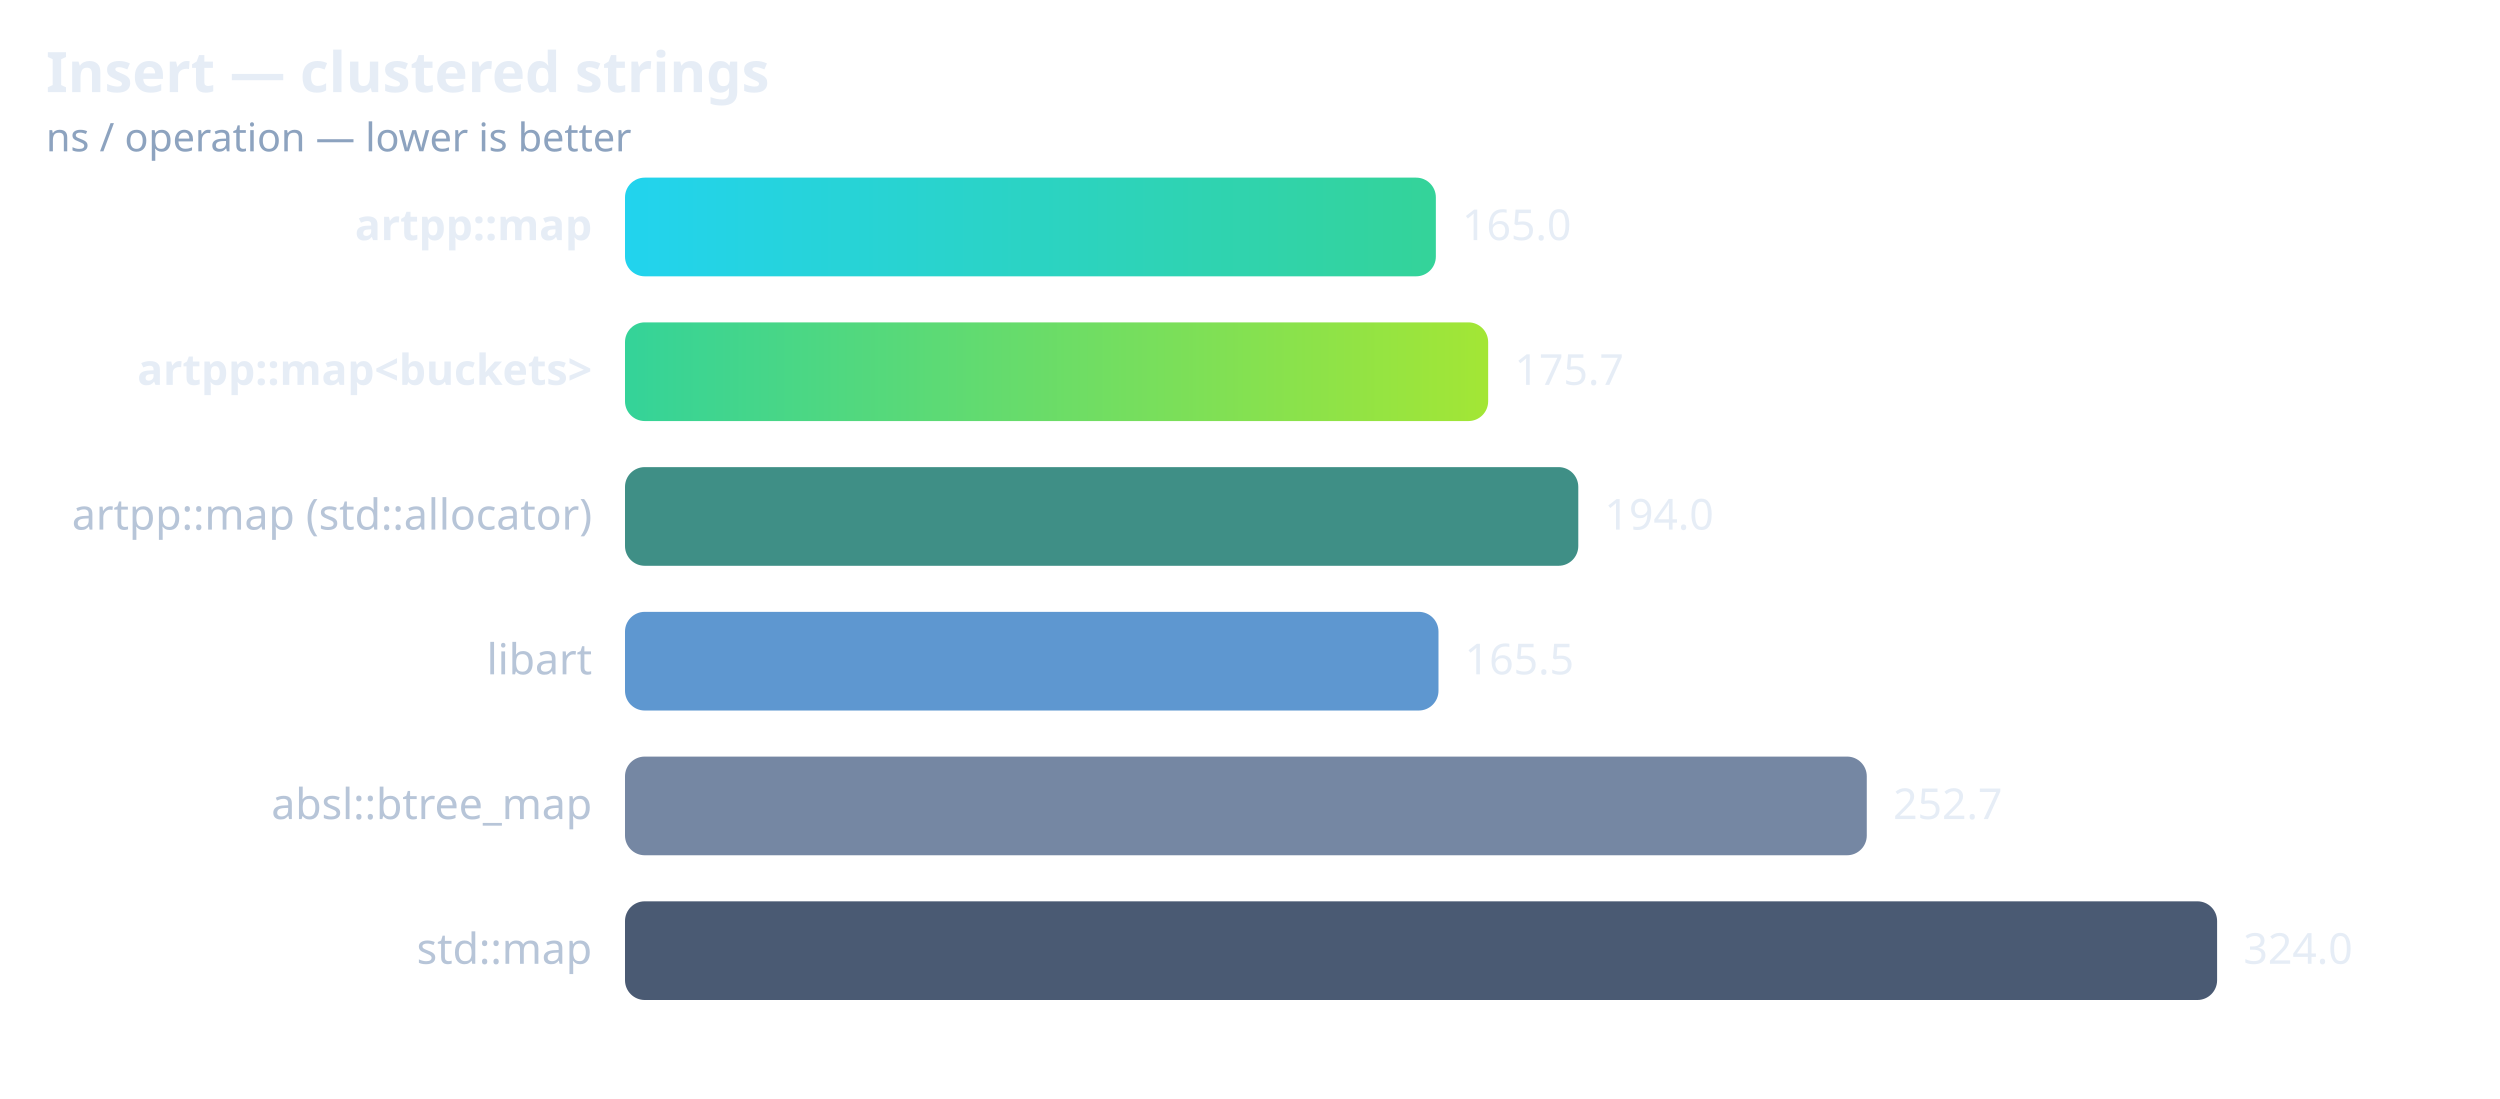
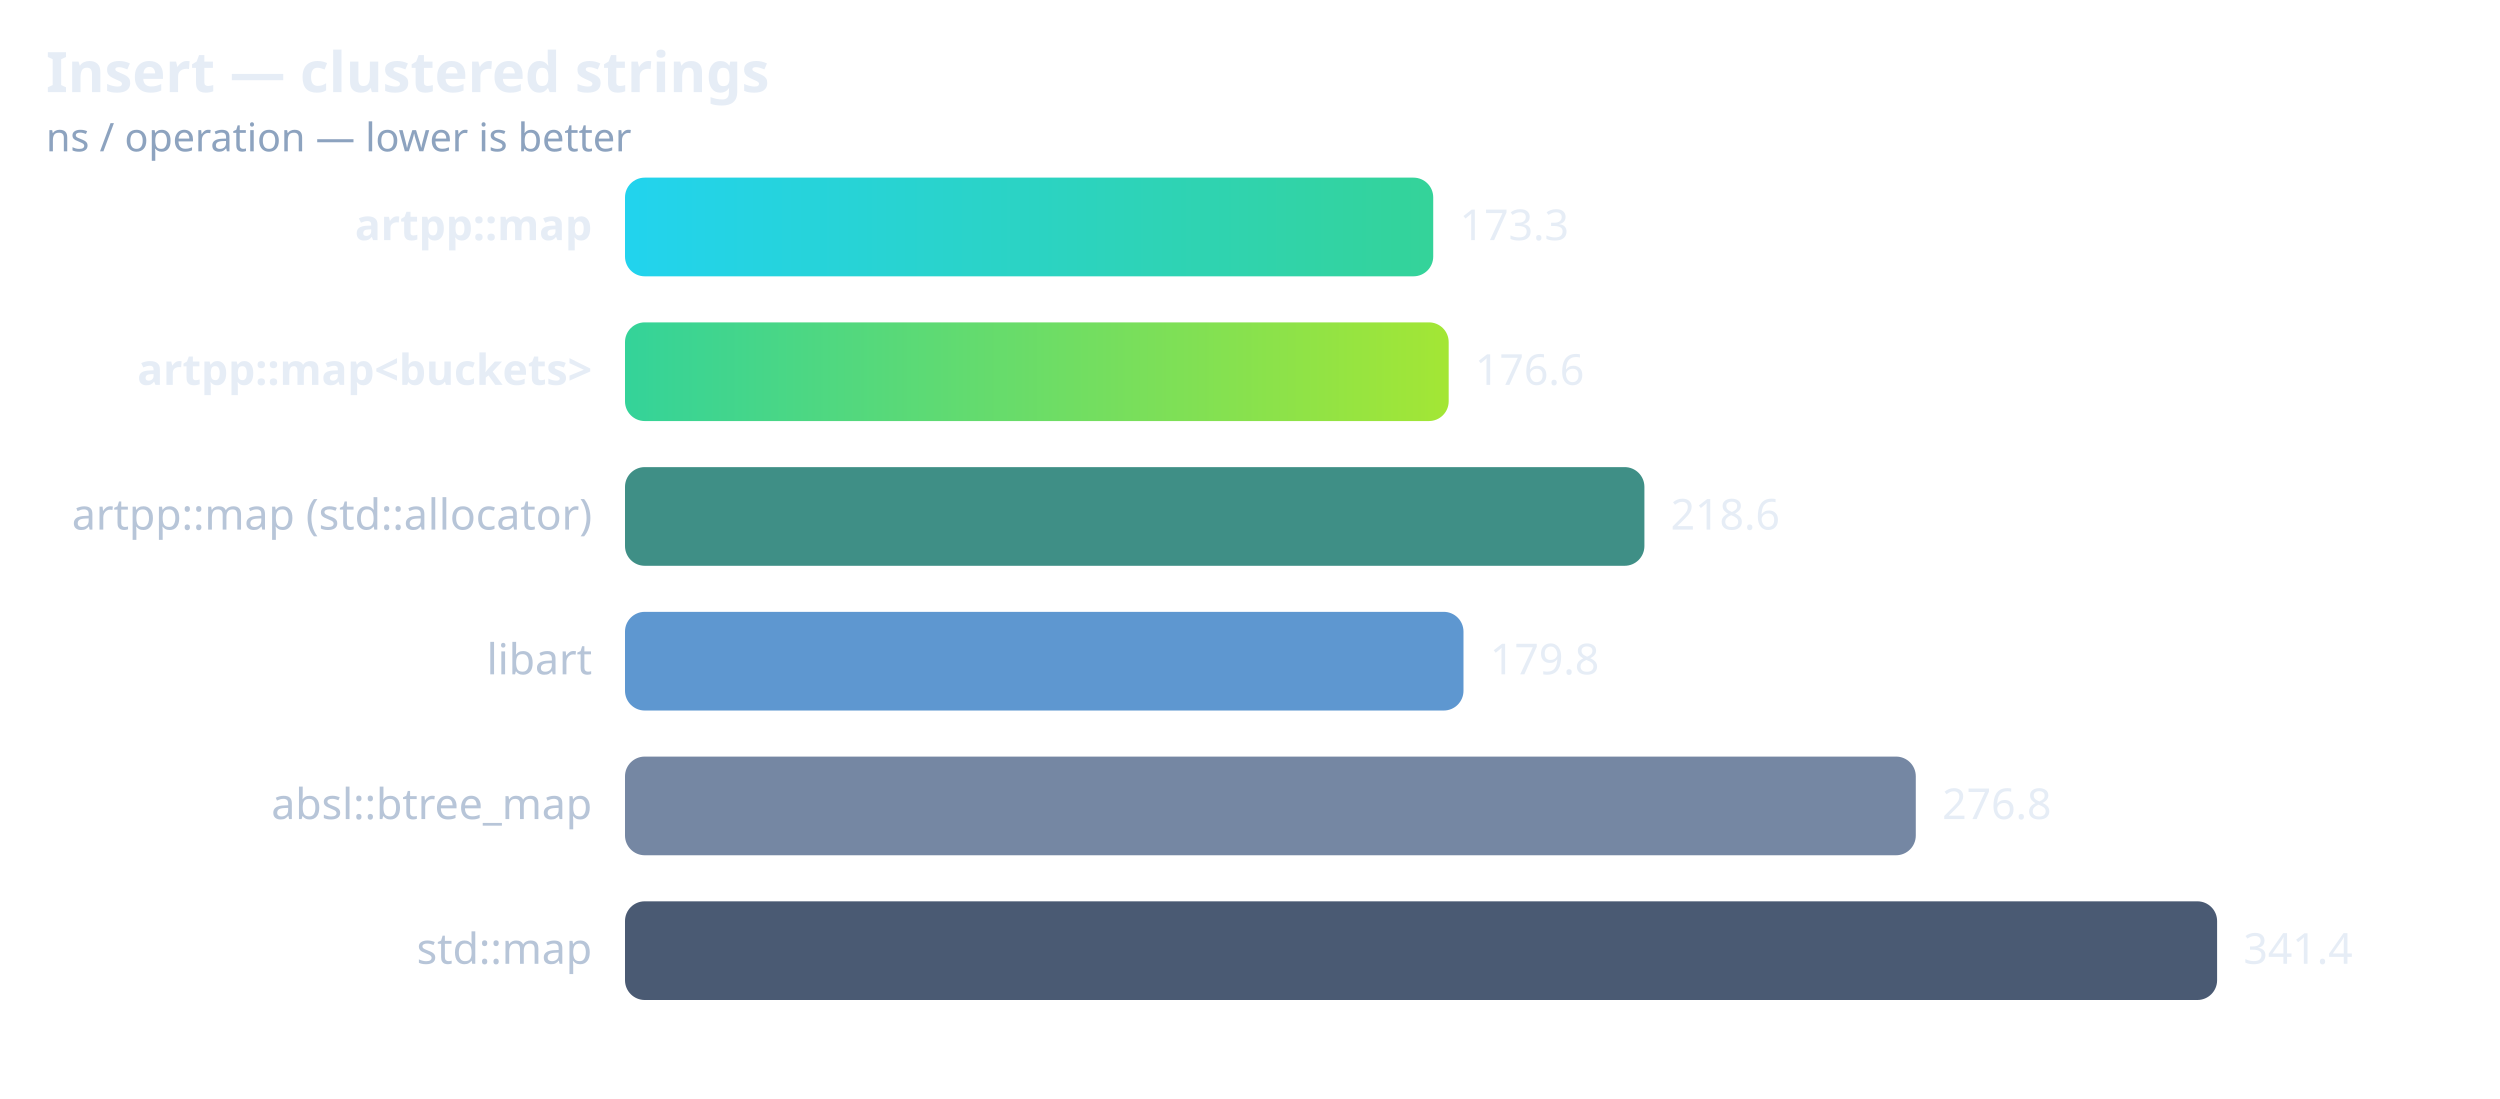
<svg xmlns="http://www.w3.org/2000/svg" viewBox="0 0 760 334" font-family="ui-sans-serif, system-ui, sans-serif" role="img" aria-label="Insert — clustered strings">
  <defs>
    <linearGradient id="hot" x1="0" y1="0" x2="1" y2="0">
      <stop offset="0" stop-color="#22d3ee" />
      <stop offset="1" stop-color="#34d399" />
    </linearGradient>
    <linearGradient id="hot2" x1="0" y1="0" x2="1" y2="0">
      <stop offset="0" stop-color="#34d399" />
      <stop offset="1" stop-color="#a3e635" />
    </linearGradient>
  </defs>
  <text x="14" y="28" font-size="17" font-weight="600" fill="#e6edf6">Insert — clustered strings</text>
  <text x="14" y="46" font-size="12" fill="#8da3bf">ns / operation — lower is better</text>
  <text x="180" y="73.0" font-size="13" font-weight="600" fill="#e6edf6" text-anchor="end">artpp::map</text>
-   <rect x="190" y="54" width="246.5" height="30" rx="6" fill="url(#hot)" />
-   <text x="444.474" y="73.0" font-size="13" fill="#e6edf6">165.0</text>
+   <rect x="190" y="54" width="245.7" height="30" rx="6" fill="url(#hot)" />
+   <text x="443.743" y="73.0" font-size="13" fill="#e6edf6">173.3</text>
  <text x="180" y="117.0" font-size="13" font-weight="600" fill="#e6edf6" text-anchor="end">artpp::map&lt;buckets&gt;</text>
-   <rect x="190" y="98" width="262.4" height="30" rx="6" fill="url(#hot2)" />
-   <text x="460.427" y="117.0" font-size="13" fill="#e6edf6">175.7</text>
+   <rect x="190" y="98" width="250.4" height="30" rx="6" fill="url(#hot2)" />
+   <text x="448.394" y="117.0" font-size="13" fill="#e6edf6">176.6</text>
  <text x="180" y="161.0" font-size="13" font-weight="400" fill="#b7c5d8" text-anchor="end">artpp::map (std::allocator)</text>
-   <rect x="190" y="142" width="289.8" height="30" rx="6" fill="#3f8f86" />
-   <text x="487.764" y="161.0" font-size="13" fill="#e6edf6">194.0</text>
+   <rect x="190" y="142" width="309.9" height="30" rx="6" fill="#3f8f86" />
+   <text x="507.873" y="161.0" font-size="13" fill="#e6edf6">218.6</text>
  <text x="180" y="205.0" font-size="13" font-weight="400" fill="#b7c5d8" text-anchor="end">libart</text>
-   <rect x="190" y="186" width="247.3" height="30" rx="6" fill="#5e97d0" />
-   <text x="445.281" y="205.0" font-size="13" fill="#e6edf6">165.5</text>
+   <rect x="190" y="186" width="254.9" height="30" rx="6" fill="#5e97d0" />
+   <text x="452.945" y="205.0" font-size="13" fill="#e6edf6">179.8</text>
  <text x="180" y="249.0" font-size="13" font-weight="400" fill="#b7c5d8" text-anchor="end">absl::btree_map</text>
-   <rect x="190" y="230" width="377.5" height="30" rx="6" fill="#7587a3" />
-   <text x="575.508" y="249.0" font-size="13" fill="#e6edf6">252.7</text>
+   <rect x="190" y="230" width="392.4" height="30" rx="6" fill="#7587a3" />
+   <text x="590.421" y="249.0" font-size="13" fill="#e6edf6">276.8</text>
  <text x="180" y="293.0" font-size="13" font-weight="400" fill="#b7c5d8" text-anchor="end">std::map</text>
  <rect x="190" y="274" width="484.0" height="30" rx="6" fill="#4a5a73" />
-   <text x="682.0" y="293.0" font-size="13" fill="#e6edf6">324.0</text>
+   <text x="682.0" y="293.0" font-size="13" fill="#e6edf6">341.4</text>
</svg>
